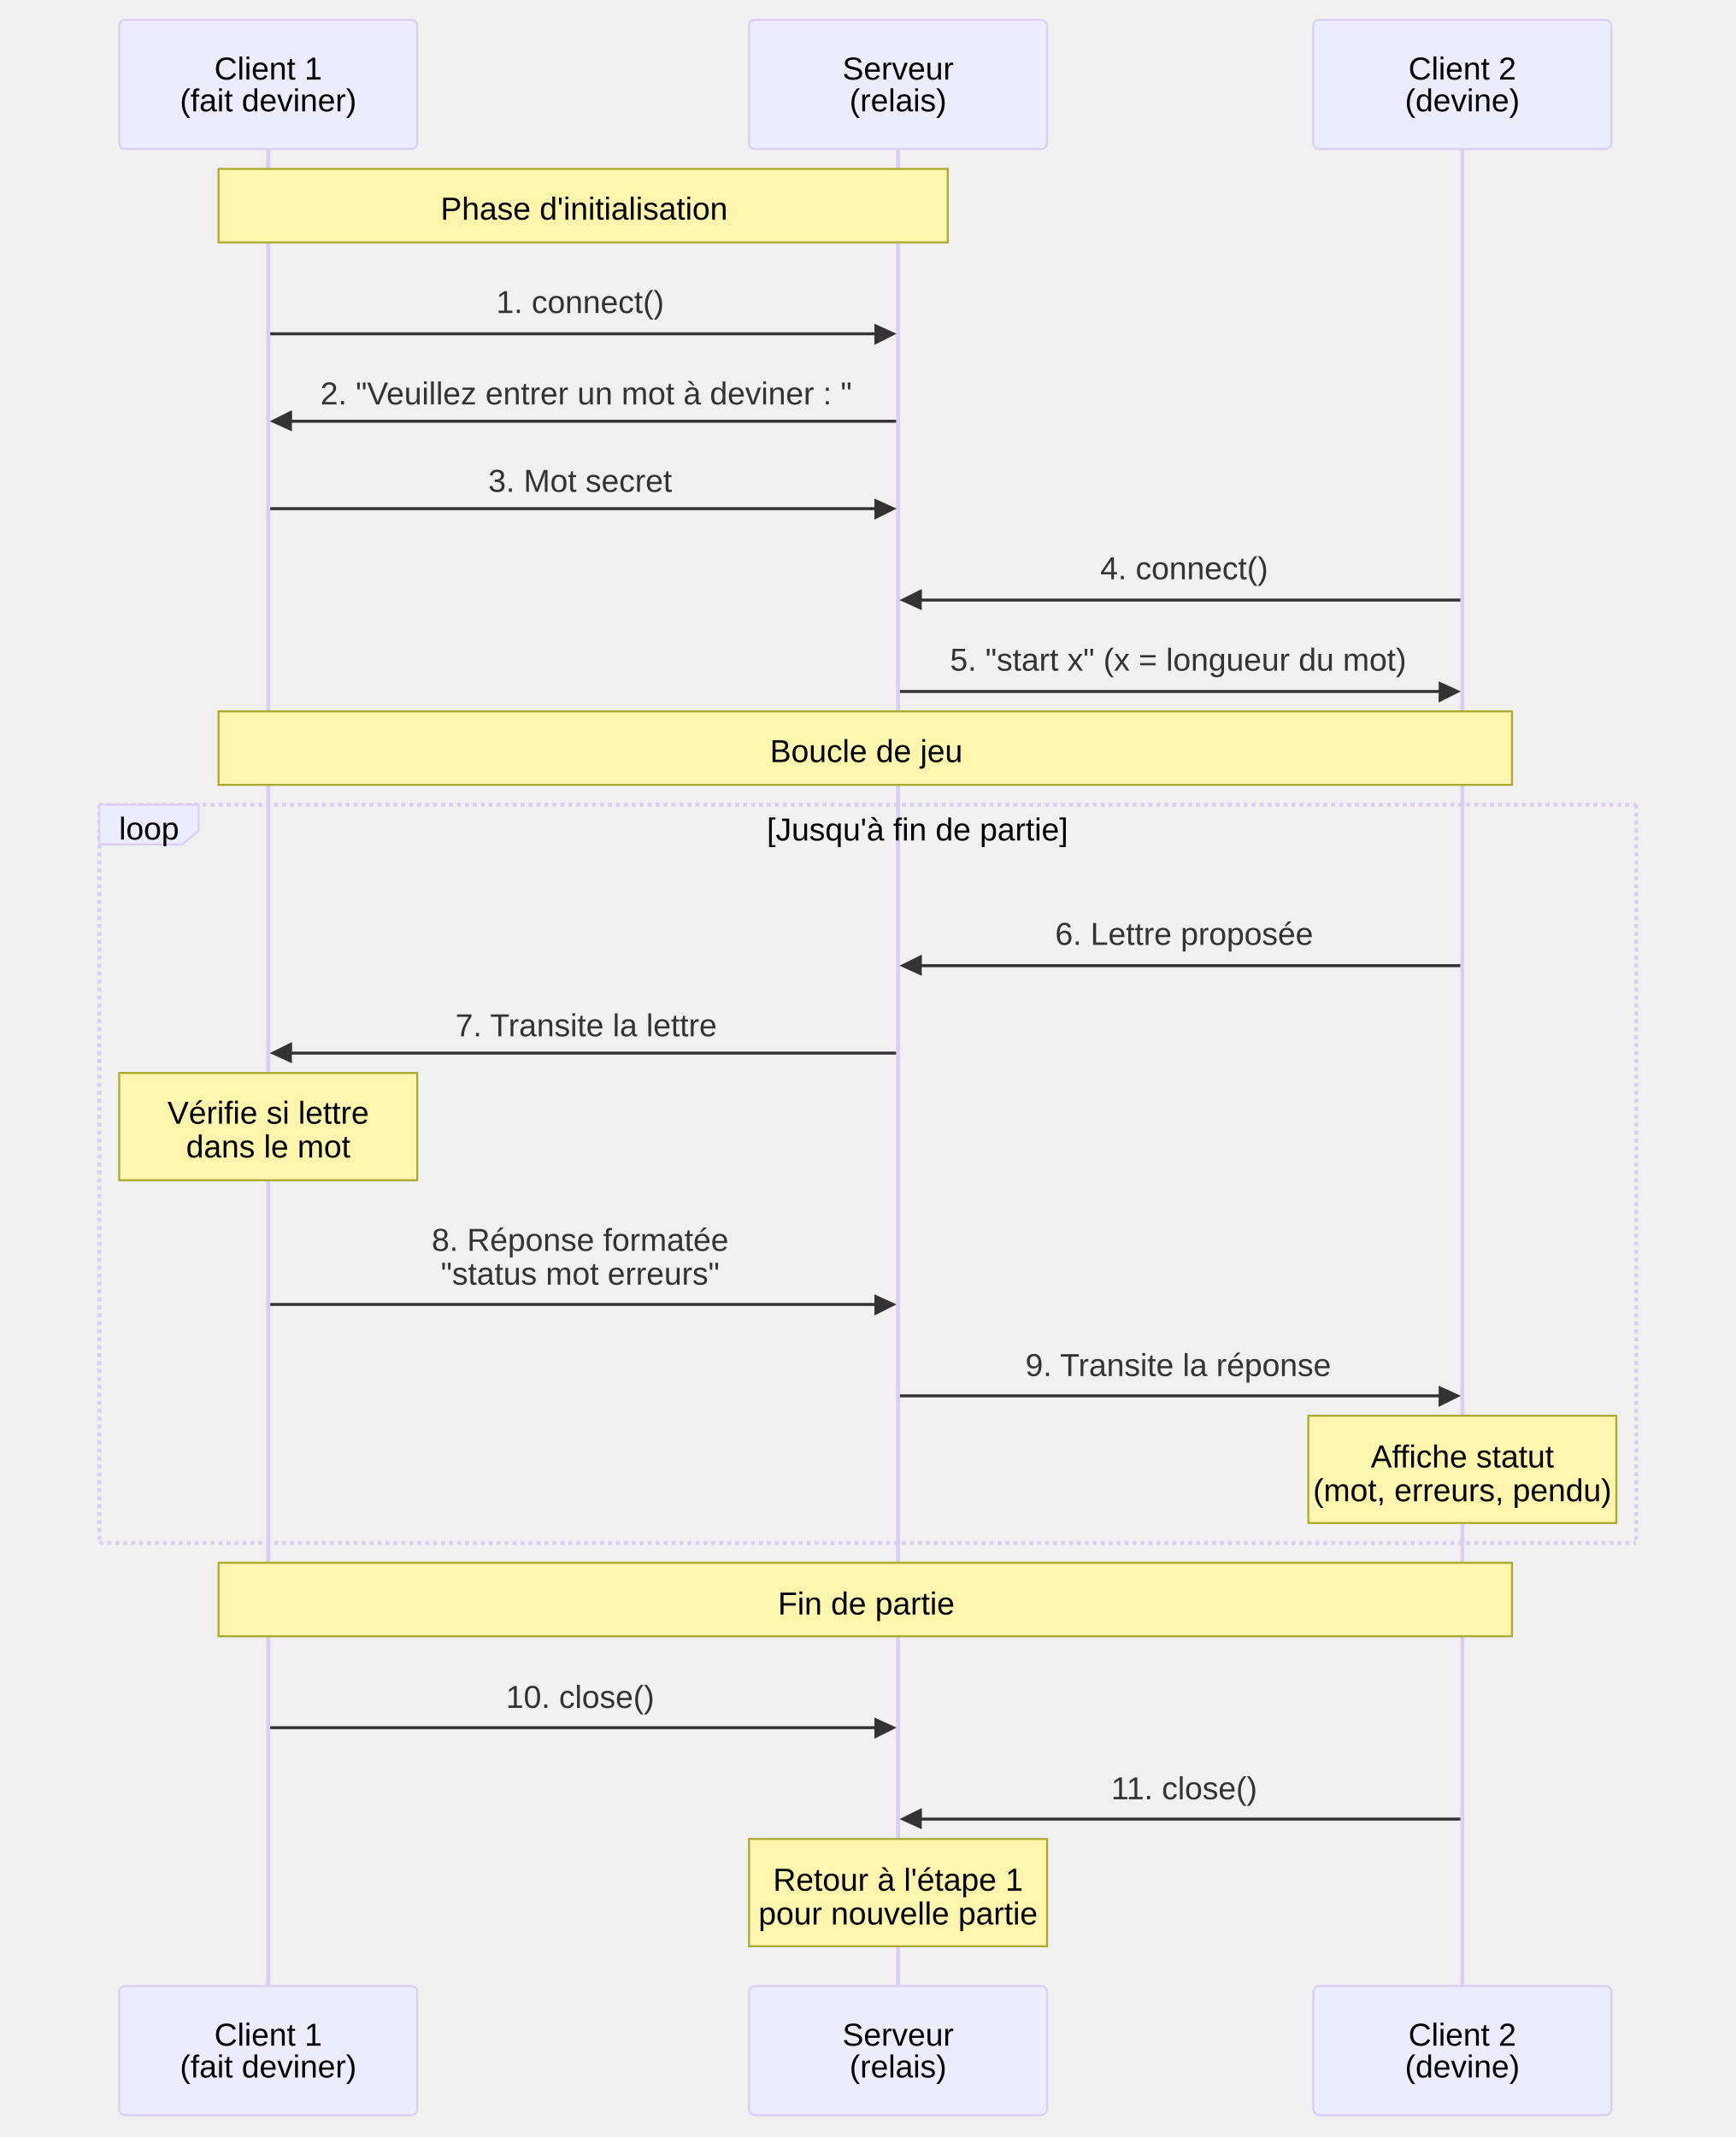
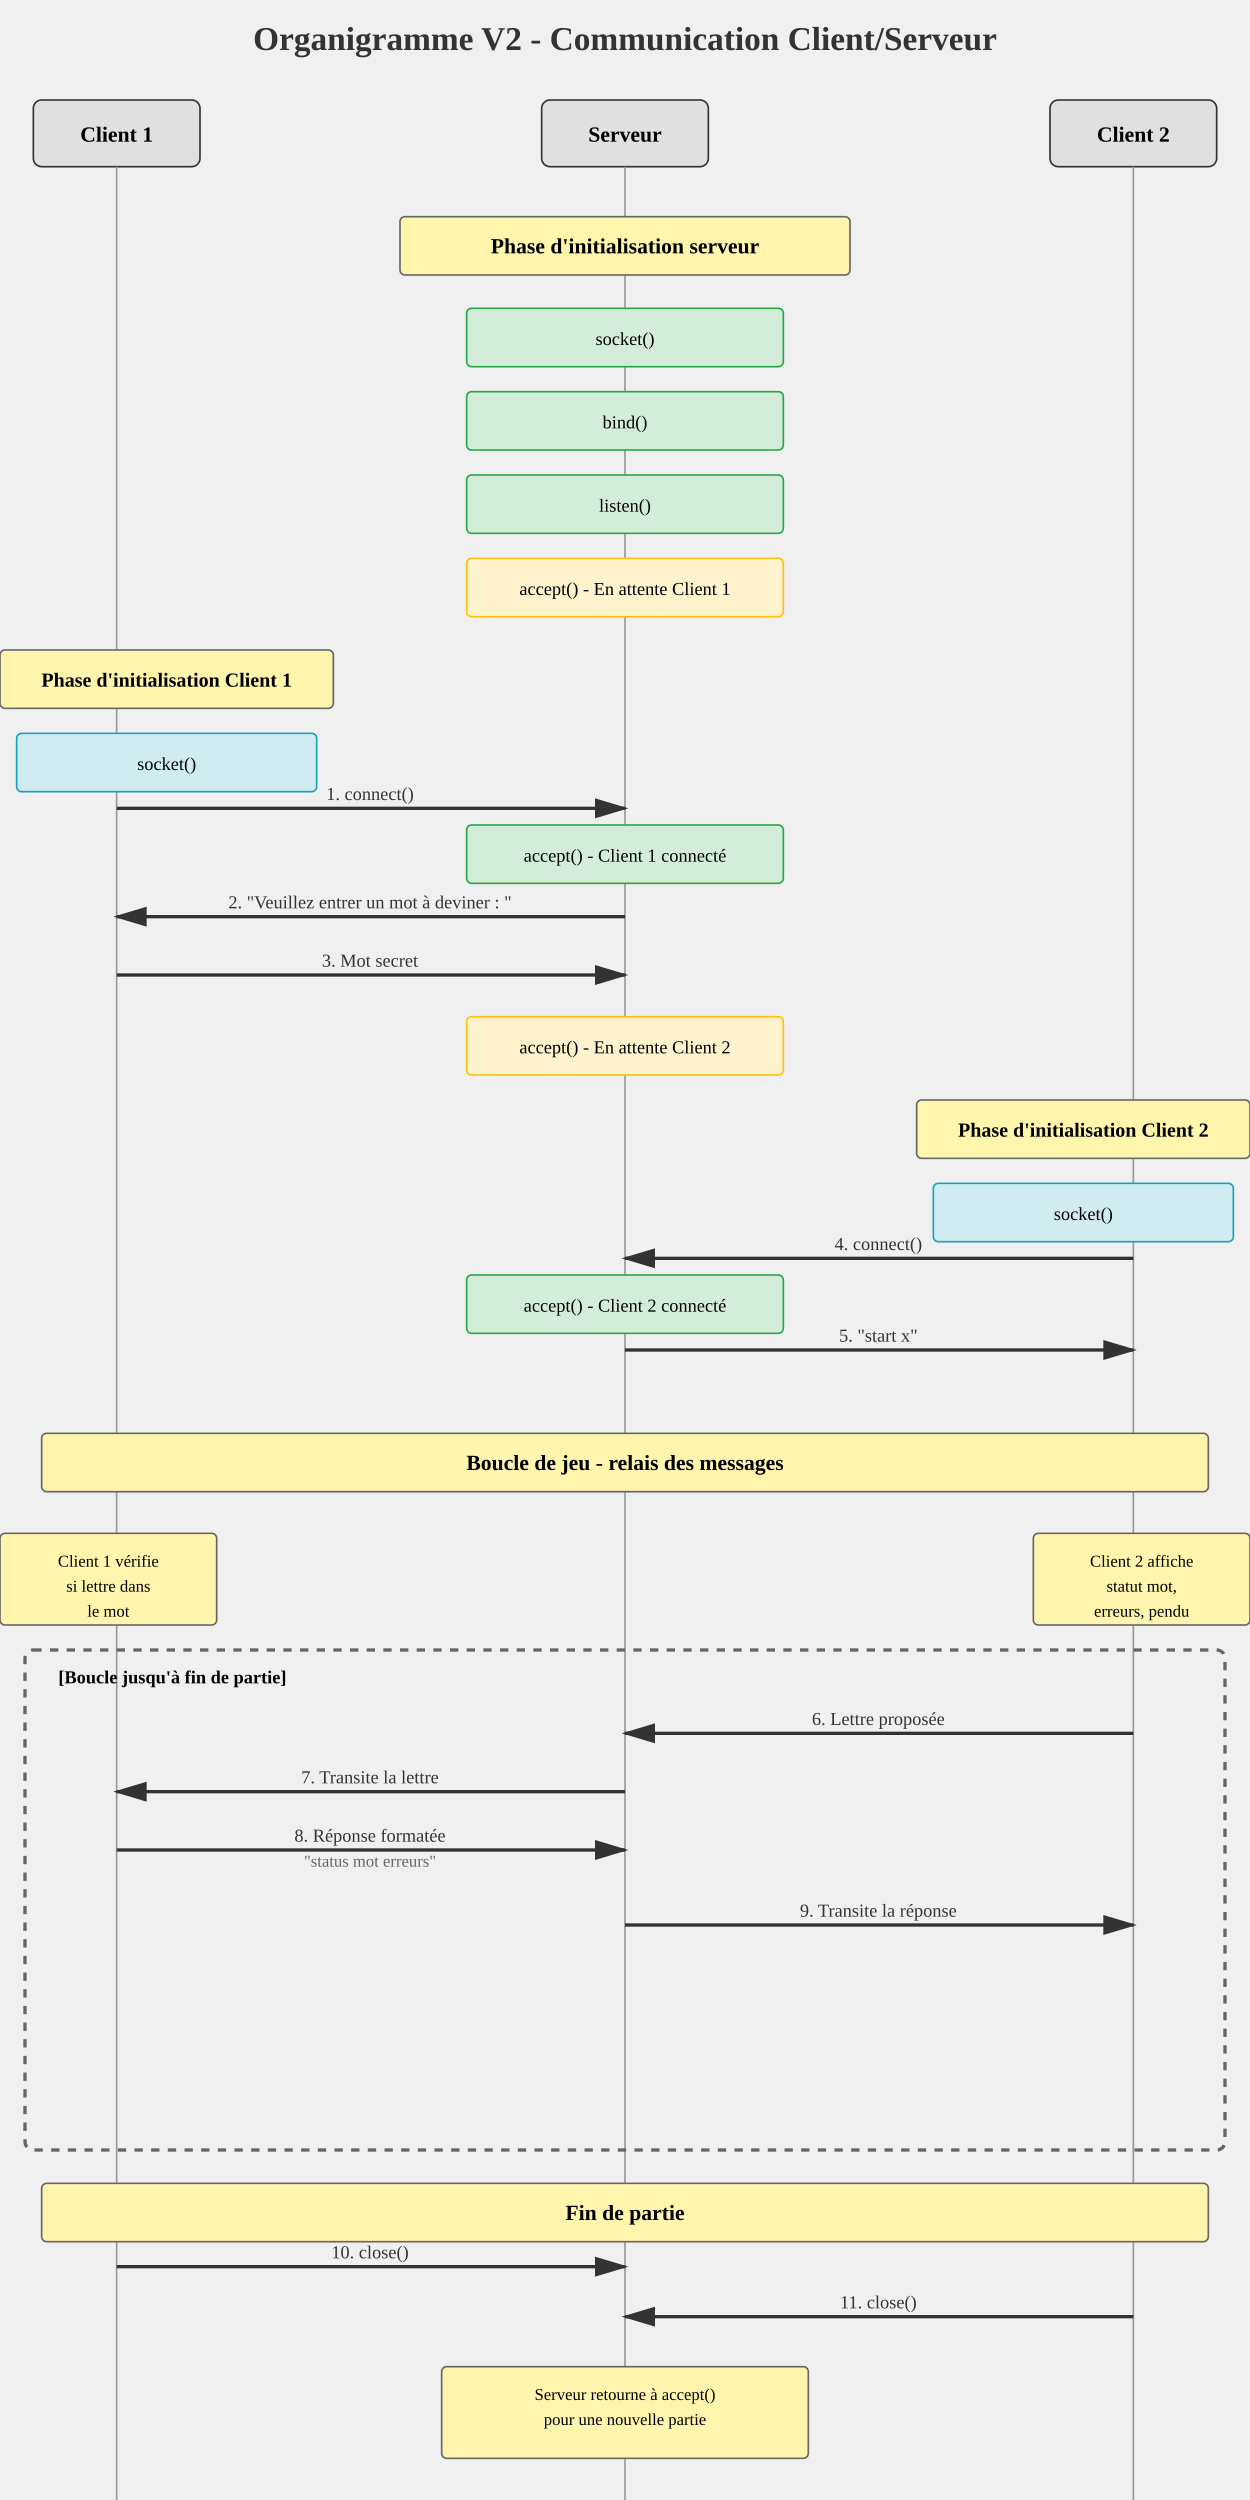
- <svg xmlns="http://www.w3.org/2000/svg" id="my-svg" width="100%" style="max-width: 873.5px; background-color: white;" viewBox="-60 -10 873.5 1075.5" role="graphics-document document" aria-roledescription="sequence">
-   <g>
-     <rect x="601" y="989.5" fill="#eaeaea" stroke="#666" width="150" height="65" name="C2" rx="3" ry="3" class="actor actor-bottom" />
-     <text x="676" y="1022" dominant-baseline="central" alignment-baseline="central" class="actor actor-box" style="text-anchor: middle; font-size: 16px; font-weight: 400;">
-       <tspan x="676" dy="-8">Client 2</tspan>
-     </text>
-     <text x="676" y="1022" dominant-baseline="central" alignment-baseline="central" class="actor actor-box" style="text-anchor: middle; font-size: 16px; font-weight: 400;">
-       <tspan x="676" dy="8">(devine)</tspan>
-     </text>
-   </g>
-   <g>
-     <rect x="317" y="989.5" fill="#eaeaea" stroke="#666" width="150" height="65" name="S" rx="3" ry="3" class="actor actor-bottom" />
-     <text x="392" y="1022" dominant-baseline="central" alignment-baseline="central" class="actor actor-box" style="text-anchor: middle; font-size: 16px; font-weight: 400;">
-       <tspan x="392" dy="-8">Serveur</tspan>
-     </text>
-     <text x="392" y="1022" dominant-baseline="central" alignment-baseline="central" class="actor actor-box" style="text-anchor: middle; font-size: 16px; font-weight: 400;">
-       <tspan x="392" dy="8">(relais)</tspan>
-     </text>
-   </g>
-   <g>
-     <rect x="0" y="989.5" fill="#eaeaea" stroke="#666" width="150" height="65" name="C1" rx="3" ry="3" class="actor actor-bottom" />
-     <text x="75" y="1022" dominant-baseline="central" alignment-baseline="central" class="actor actor-box" style="text-anchor: middle; font-size: 16px; font-weight: 400;">
-       <tspan x="75" dy="-8">Client 1</tspan>
-     </text>
-     <text x="75" y="1022" dominant-baseline="central" alignment-baseline="central" class="actor actor-box" style="text-anchor: middle; font-size: 16px; font-weight: 400;">
-       <tspan x="75" dy="8">(fait deviner)</tspan>
-     </text>
-   </g>
-   <g>
-     <line id="actor2" x1="676" y1="65" x2="676" y2="989.5" class="actor-line 200" stroke-width="0.5px" stroke="#999" name="C2" />
-     <g id="root-2">
-       <rect x="601" y="0" fill="#eaeaea" stroke="#666" width="150" height="65" name="C2" rx="3" ry="3" class="actor actor-top" />
-       <text x="676" y="32.5" dominant-baseline="central" alignment-baseline="central" class="actor actor-box" style="text-anchor: middle; font-size: 16px; font-weight: 400;">
-         <tspan x="676" dy="-8">Client 2</tspan>
-       </text>
-       <text x="676" y="32.5" dominant-baseline="central" alignment-baseline="central" class="actor actor-box" style="text-anchor: middle; font-size: 16px; font-weight: 400;">
-         <tspan x="676" dy="8">(devine)</tspan>
-       </text>
-     </g>
-   </g>
-   <g>
-     <line id="actor1" x1="392" y1="65" x2="392" y2="989.5" class="actor-line 200" stroke-width="0.5px" stroke="#999" name="S" />
-     <g id="root-1">
-       <rect x="317" y="0" fill="#eaeaea" stroke="#666" width="150" height="65" name="S" rx="3" ry="3" class="actor actor-top" />
-       <text x="392" y="32.5" dominant-baseline="central" alignment-baseline="central" class="actor actor-box" style="text-anchor: middle; font-size: 16px; font-weight: 400;">
-         <tspan x="392" dy="-8">Serveur</tspan>
-       </text>
-       <text x="392" y="32.5" dominant-baseline="central" alignment-baseline="central" class="actor actor-box" style="text-anchor: middle; font-size: 16px; font-weight: 400;">
-         <tspan x="392" dy="8">(relais)</tspan>
-       </text>
-     </g>
-   </g>
-   <g>
-     <line id="actor0" x1="75" y1="65" x2="75" y2="989.5" class="actor-line 200" stroke-width="0.5px" stroke="#999" name="C1" />
-     <g id="root-0">
-       <rect x="0" y="0" fill="#eaeaea" stroke="#666" width="150" height="65" name="C1" rx="3" ry="3" class="actor actor-top" />
-       <text x="75" y="32.5" dominant-baseline="central" alignment-baseline="central" class="actor actor-box" style="text-anchor: middle; font-size: 16px; font-weight: 400;">
-         <tspan x="75" dy="-8">Client 1</tspan>
-       </text>
-       <text x="75" y="32.5" dominant-baseline="central" alignment-baseline="central" class="actor actor-box" style="text-anchor: middle; font-size: 16px; font-weight: 400;">
-         <tspan x="75" dy="8">(fait deviner)</tspan>
-       </text>
-     </g>
-   </g>
-   <style>#my-svg{font-family:"trebuchet ms",verdana,arial,sans-serif;font-size:16px;fill:#333;}@keyframes edge-animation-frame{from{stroke-dashoffset:0;}}@keyframes dash{to{stroke-dashoffset:0;}}#my-svg .edge-animation-slow{stroke-dasharray:9,5!important;stroke-dashoffset:900;animation:dash 50s linear infinite;stroke-linecap:round;}#my-svg .edge-animation-fast{stroke-dasharray:9,5!important;stroke-dashoffset:900;animation:dash 20s linear infinite;stroke-linecap:round;}#my-svg .error-icon{fill:#552222;}#my-svg .error-text{fill:#552222;stroke:#552222;}#my-svg .edge-thickness-normal{stroke-width:1px;}#my-svg .edge-thickness-thick{stroke-width:3.5px;}#my-svg .edge-pattern-solid{stroke-dasharray:0;}#my-svg .edge-thickness-invisible{stroke-width:0;fill:none;}#my-svg .edge-pattern-dashed{stroke-dasharray:3;}#my-svg .edge-pattern-dotted{stroke-dasharray:2;}#my-svg .marker{fill:#333333;stroke:#333333;}#my-svg .marker.cross{stroke:#333333;}#my-svg svg{font-family:"trebuchet ms",verdana,arial,sans-serif;font-size:16px;}#my-svg p{margin:0;}#my-svg .actor{stroke:hsl(259.626, 59.777%, 87.902%);fill:#ECECFF;}#my-svg text.actor&gt;tspan{fill:black;stroke:none;}#my-svg .actor-line{stroke:hsl(259.626, 59.777%, 87.902%);}#my-svg .innerArc{stroke-width:1.5;stroke-dasharray:none;}#my-svg .messageLine0{stroke-width:1.5;stroke-dasharray:none;stroke:#333;}#my-svg .messageLine1{stroke-width:1.5;stroke-dasharray:2,2;stroke:#333;}#my-svg #arrowhead path{fill:#333;stroke:#333;}#my-svg .sequenceNumber{fill:white;}#my-svg #sequencenumber{fill:#333;}#my-svg #crosshead path{fill:#333;stroke:#333;}#my-svg .messageText{fill:#333;stroke:none;}#my-svg .labelBox{stroke:hsl(259.626, 59.777%, 87.902%);fill:#ECECFF;}#my-svg .labelText,#my-svg .labelText&gt;tspan{fill:black;stroke:none;}#my-svg .loopText,#my-svg .loopText&gt;tspan{fill:black;stroke:none;}#my-svg .loopLine{stroke-width:2px;stroke-dasharray:2,2;stroke:hsl(259.626, 59.777%, 87.902%);fill:hsl(259.626, 59.777%, 87.902%);}#my-svg .note{stroke:#aaaa33;fill:#fff5ad;}#my-svg .noteText,#my-svg .noteText&gt;tspan{fill:black;stroke:none;}#my-svg .activation0{fill:#f4f4f4;stroke:#666;}#my-svg .activation1{fill:#f4f4f4;stroke:#666;}#my-svg .activation2{fill:#f4f4f4;stroke:#666;}#my-svg .actorPopupMenu{position:absolute;}#my-svg .actorPopupMenuPanel{position:absolute;fill:#ECECFF;box-shadow:0px 8px 16px 0px rgba(0,0,0,0.2);filter:drop-shadow(3px 5px 2px rgb(0 0 0 / 0.4));}#my-svg .actor-man line{stroke:hsl(259.626, 59.777%, 87.902%);fill:#ECECFF;}#my-svg .actor-man circle,#my-svg line{stroke:hsl(259.626, 59.777%, 87.902%);fill:#ECECFF;stroke-width:2px;}#my-svg :root{--mermaid-font-family:"trebuchet ms",verdana,arial,sans-serif;}</style>
-   <g />
+ <svg xmlns="http://www.w3.org/2000/svg" viewBox="0 0 750 1500" style="background-color: white;">
+   <text x="375" y="30" text-anchor="middle" font-size="20" font-weight="bold" fill="#333">Organigramme V2 - Communication Client/Serveur</text>
+   <rect x="20" y="60" width="100" height="40" fill="#e0e0e0" stroke="#333" rx="5" />
+   <text x="70" y="85" text-anchor="middle" font-size="13" font-weight="bold">Client 1</text>
+   <rect x="325" y="60" width="100" height="40" fill="#e0e0e0" stroke="#333" rx="5" />
+   <text x="375" y="85" text-anchor="middle" font-size="13" font-weight="bold">Serveur</text>
+   <rect x="630" y="60" width="100" height="40" fill="#e0e0e0" stroke="#333" rx="5" />
+   <text x="680" y="85" text-anchor="middle" font-size="13" font-weight="bold">Client 2</text>
+   <line x1="70" y1="100" x2="70" y2="1500" stroke="#999" stroke-width="1" />
+   <line x1="375" y1="100" x2="375" y2="1500" stroke="#999" stroke-width="1" />
+   <line x1="680" y1="100" x2="680" y2="1500" stroke="#999" stroke-width="1" />
+   <rect x="240" y="130" width="270" height="35" fill="#fff5ad" stroke="#666" rx="3" />
+   <text x="375" y="152" text-anchor="middle" font-size="13" font-weight="bold">Phase d'initialisation serveur</text>
+   <rect x="280" y="185" width="190" height="35" fill="#d4edda" stroke="#28a745" rx="3" />
+   <text x="375" y="207" text-anchor="middle" font-size="11">socket()</text>
+   <rect x="280" y="235" width="190" height="35" fill="#d4edda" stroke="#28a745" rx="3" />
+   <text x="375" y="257" text-anchor="middle" font-size="11">bind()</text>
+   <rect x="280" y="285" width="190" height="35" fill="#d4edda" stroke="#28a745" rx="3" />
+   <text x="375" y="307" text-anchor="middle" font-size="11">listen()</text>
+   <rect x="280" y="335" width="190" height="35" fill="#fff3cd" stroke="#ffc107" rx="3" />
+   <text x="375" y="357" text-anchor="middle" font-size="11">accept() - En attente Client 1</text>
+   <rect x="0" y="390" width="200" height="35" fill="#fff5ad" stroke="#666" rx="3" />
+   <text x="100" y="412" text-anchor="middle" font-size="12" font-weight="bold">Phase d'initialisation Client 1</text>
+   <rect x="10" y="440" width="180" height="35" fill="#d1ecf1" stroke="#17a2b8" rx="3" />
+   <text x="100" y="462" text-anchor="middle" font-size="11">socket()</text>
+   <line x1="70" y1="485" x2="375" y2="485" stroke="#333" stroke-width="2" marker-end="url(#arrowhead)" />
+   <text x="222" y="480" text-anchor="middle" font-size="11" fill="#333">1. connect()</text>
+   <rect x="280" y="495" width="190" height="35" fill="#d4edda" stroke="#28a745" rx="3" />
+   <text x="375" y="517" text-anchor="middle" font-size="11">accept() - Client 1 connecté</text>
+   <line x1="375" y1="550" x2="70" y2="550" stroke="#333" stroke-width="2" marker-end="url(#arrowhead)" />
+   <text x="222" y="545" text-anchor="middle" font-size="11" fill="#333">2. "Veuillez entrer un mot à deviner : "</text>
+   <line x1="70" y1="585" x2="375" y2="585" stroke="#333" stroke-width="2" marker-end="url(#arrowhead)" />
+   <text x="222" y="580" text-anchor="middle" font-size="11" fill="#333">3. Mot secret</text>
+   <rect x="280" y="610" width="190" height="35" fill="#fff3cd" stroke="#ffc107" rx="3" />
+   <text x="375" y="632" text-anchor="middle" font-size="11">accept() - En attente Client 2</text>
+   <rect x="550" y="660" width="200" height="35" fill="#fff5ad" stroke="#666" rx="3" />
+   <text x="650" y="682" text-anchor="middle" font-size="12" font-weight="bold">Phase d'initialisation Client 2</text>
+   <rect x="560" y="710" width="180" height="35" fill="#d1ecf1" stroke="#17a2b8" rx="3" />
+   <text x="650" y="732" text-anchor="middle" font-size="11">socket()</text>
+   <line x1="680" y1="755" x2="375" y2="755" stroke="#333" stroke-width="2" marker-end="url(#arrowhead)" />
+   <text x="527" y="750" text-anchor="middle" font-size="11" fill="#333">4. connect()</text>
+   <rect x="280" y="765" width="190" height="35" fill="#d4edda" stroke="#28a745" rx="3" />
+   <text x="375" y="787" text-anchor="middle" font-size="11">accept() - Client 2 connecté</text>
+   <line x1="375" y1="810" x2="680" y2="810" stroke="#333" stroke-width="2" marker-end="url(#arrowhead)" />
+   <text x="527" y="805" text-anchor="middle" font-size="11" fill="#333">5. "start x"</text>
+   <rect x="25" y="860" width="700" height="35" fill="#fff5ad" stroke="#666" rx="3" />
+   <text x="375" y="882" text-anchor="middle" font-size="13" font-weight="bold">Boucle de jeu - relais des messages</text>
+   <rect x="0" y="920" width="130" height="55" fill="#fff5ad" stroke="#666" rx="3" />
+   <text x="65" y="940" text-anchor="middle" font-size="10">Client 1 vérifie</text>
+   <text x="65" y="955" text-anchor="middle" font-size="10">si lettre dans</text>
+   <text x="65" y="970" text-anchor="middle" font-size="10">le mot</text>
+   <rect x="620" y="920" width="130" height="55" fill="#fff5ad" stroke="#666" rx="3" />
+   <text x="685" y="940" text-anchor="middle" font-size="10">Client 2 affiche</text>
+   <text x="685" y="955" text-anchor="middle" font-size="10">statut mot,</text>
+   <text x="685" y="970" text-anchor="middle" font-size="10">erreurs, pendu</text>
+   <rect x="15" y="990" width="720" height="300" fill="none" stroke="#666" stroke-width="2" stroke-dasharray="5,5" rx="5" />
+   <text x="35" y="1010" font-size="11" font-weight="bold">[Boucle jusqu'à fin de partie]</text>
+   <line x1="680" y1="1040" x2="375" y2="1040" stroke="#333" stroke-width="2" marker-end="url(#arrowhead)" />
+   <text x="527" y="1035" text-anchor="middle" font-size="11" fill="#333">6. Lettre proposée</text>
+   <line x1="375" y1="1075" x2="70" y2="1075" stroke="#333" stroke-width="2" marker-end="url(#arrowhead)" />
+   <text x="222" y="1070" text-anchor="middle" font-size="11" fill="#333">7. Transite la lettre</text>
+   <line x1="70" y1="1110" x2="375" y2="1110" stroke="#333" stroke-width="2" marker-end="url(#arrowhead)" />
+   <text x="222" y="1105" text-anchor="middle" font-size="11" fill="#333">8. Réponse formatée</text>
+   <text x="222" y="1120" text-anchor="middle" font-size="10" fill="#666">"status mot erreurs"</text>
+   <line x1="375" y1="1155" x2="680" y2="1155" stroke="#333" stroke-width="2" marker-end="url(#arrowhead)" />
+   <text x="527" y="1150" text-anchor="middle" font-size="11" fill="#333">9. Transite la réponse</text>
+   <rect x="25" y="1310" width="700" height="35" fill="#fff5ad" stroke="#666" rx="3" />
+   <text x="375" y="1332" text-anchor="middle" font-size="13" font-weight="bold">Fin de partie</text>
+   <line x1="70" y1="1360" x2="375" y2="1360" stroke="#333" stroke-width="2" marker-end="url(#arrowhead)" />
+   <text x="222" y="1355" text-anchor="middle" font-size="11" fill="#333">10. close()</text>
+   <line x1="680" y1="1390" x2="375" y2="1390" stroke="#333" stroke-width="2" marker-end="url(#arrowhead)" />
+   <text x="527" y="1385" text-anchor="middle" font-size="11" fill="#333">11. close()</text>
+   <rect x="265" y="1420" width="220" height="55" fill="#fff5ad" stroke="#666" rx="3" />
+   <text x="375" y="1440" text-anchor="middle" font-size="10">Serveur retourne à accept()</text>
+   <text x="375" y="1455" text-anchor="middle" font-size="10">pour une nouvelle partie</text>
  <defs>
-     <symbol id="computer" width="24" height="24">
-       <path transform="scale(.5)" d="M2 2v13h20v-13h-20zm18 11h-16v-9h16v9zm-10.228 6l.466-1h3.524l.467 1h-4.457zm14.228 3h-24l2-6h2.104l-1.33 4h18.45l-1.297-4h2.073l2 6zm-5-10h-14v-7h14v7z" />
-     </symbol>
-   </defs>
-   <defs>
-     <symbol id="database" fill-rule="evenodd" clip-rule="evenodd">
-       <path transform="scale(.5)" d="M12.258.001l.256.004.255.005.253.008.251.01.249.012.247.015.246.016.242.019.241.02.239.023.236.024.233.027.231.028.229.031.225.032.223.034.22.036.217.038.214.04.211.041.208.043.205.045.201.046.198.048.194.05.191.051.187.053.183.054.18.056.175.057.172.059.168.06.163.061.16.063.155.064.15.066.074.033.073.033.071.034.07.034.069.035.068.035.067.035.066.035.064.036.064.036.062.036.06.036.06.037.058.037.058.037.055.038.055.038.053.038.052.038.051.039.05.039.048.039.047.039.045.04.044.04.043.04.041.04.04.041.039.041.037.041.036.041.034.041.033.042.032.042.03.042.029.042.027.042.026.043.024.043.023.043.021.043.02.043.018.044.017.043.015.044.013.044.012.044.011.045.009.044.007.045.006.045.004.045.002.045.001.045v17l-.001.045-.002.045-.004.045-.006.045-.007.045-.009.044-.011.045-.012.044-.013.044-.015.044-.017.043-.018.044-.02.043-.021.043-.023.043-.024.043-.026.043-.027.042-.029.042-.03.042-.032.042-.033.042-.034.041-.036.041-.037.041-.039.041-.04.041-.041.04-.043.04-.044.04-.045.04-.047.039-.048.039-.05.039-.051.039-.052.038-.053.038-.055.038-.055.038-.058.037-.058.037-.06.037-.06.036-.062.036-.064.036-.064.036-.066.035-.067.035-.068.035-.069.035-.07.034-.071.034-.073.033-.074.033-.15.066-.155.064-.16.063-.163.061-.168.06-.172.059-.175.057-.18.056-.183.054-.187.053-.191.051-.194.05-.198.048-.201.046-.205.045-.208.043-.211.041-.214.04-.217.038-.22.036-.223.034-.225.032-.229.031-.231.028-.233.027-.236.024-.239.023-.241.02-.242.019-.246.016-.247.015-.249.012-.251.01-.253.008-.255.005-.256.004-.258.001-.258-.001-.256-.004-.255-.005-.253-.008-.251-.01-.249-.012-.247-.015-.245-.016-.243-.019-.241-.02-.238-.023-.236-.024-.234-.027-.231-.028-.228-.031-.226-.032-.223-.034-.22-.036-.217-.038-.214-.04-.211-.041-.208-.043-.204-.045-.201-.046-.198-.048-.195-.05-.19-.051-.187-.053-.184-.054-.179-.056-.176-.057-.172-.059-.167-.06-.164-.061-.159-.063-.155-.064-.151-.066-.074-.033-.072-.033-.072-.034-.07-.034-.069-.035-.068-.035-.067-.035-.066-.035-.064-.036-.063-.036-.062-.036-.061-.036-.06-.037-.058-.037-.057-.037-.056-.038-.055-.038-.053-.038-.052-.038-.051-.039-.049-.039-.049-.039-.046-.039-.046-.04-.044-.04-.043-.04-.041-.04-.04-.041-.039-.041-.037-.041-.036-.041-.034-.041-.033-.042-.032-.042-.03-.042-.029-.042-.027-.042-.026-.043-.024-.043-.023-.043-.021-.043-.02-.043-.018-.044-.017-.043-.015-.044-.013-.044-.012-.044-.011-.045-.009-.044-.007-.045-.006-.045-.004-.045-.002-.045-.001-.045v-17l.001-.045.002-.045.004-.045.006-.045.007-.045.009-.044.011-.045.012-.044.013-.044.015-.044.017-.043.018-.044.02-.043.021-.043.023-.043.024-.043.026-.043.027-.042.029-.042.03-.042.032-.042.033-.042.034-.041.036-.041.037-.041.039-.041.04-.041.041-.04.043-.04.044-.04.046-.04.046-.039.049-.039.049-.039.051-.039.052-.038.053-.038.055-.038.056-.038.057-.037.058-.037.06-.037.061-.036.062-.036.063-.036.064-.036.066-.035.067-.035.068-.035.069-.035.07-.034.072-.034.072-.033.074-.033.151-.066.155-.064.159-.063.164-.061.167-.06.172-.059.176-.057.179-.056.184-.054.187-.053.19-.051.195-.05.198-.048.201-.046.204-.045.208-.043.211-.041.214-.04.217-.038.22-.036.223-.034.226-.032.228-.031.231-.028.234-.027.236-.024.238-.023.241-.02.243-.019.245-.016.247-.015.249-.012.251-.01.253-.008.255-.005.256-.004.258-.001.258.001zm-9.258 20.499v.01l.001.021.003.021.004.022.005.021.006.022.007.022.009.023.01.022.011.023.012.023.013.023.015.023.016.024.017.023.018.024.019.024.021.024.022.025.023.024.024.025.052.049.056.05.061.051.066.051.07.051.075.051.079.052.084.052.088.052.092.052.097.052.102.051.105.052.11.052.114.051.119.051.123.051.127.05.131.05.135.05.139.048.144.049.147.047.152.047.155.047.16.045.163.045.167.043.171.043.176.041.178.041.183.039.187.039.19.037.194.035.197.035.202.033.204.031.209.03.212.029.216.027.219.025.222.024.226.021.23.02.233.018.236.016.24.015.243.012.246.01.249.008.253.005.256.004.259.001.26-.001.257-.004.254-.005.25-.008.247-.011.244-.012.241-.014.237-.016.233-.018.231-.021.226-.021.224-.024.22-.026.216-.027.212-.028.21-.031.205-.031.202-.034.198-.034.194-.036.191-.037.187-.039.183-.04.179-.04.175-.042.172-.043.168-.044.163-.045.16-.046.155-.046.152-.047.148-.048.143-.049.139-.049.136-.05.131-.05.126-.05.123-.051.118-.052.114-.051.11-.052.106-.052.101-.052.096-.052.092-.052.088-.053.083-.051.079-.052.074-.052.07-.051.065-.051.06-.051.056-.05.051-.05.023-.024.023-.025.021-.024.02-.024.019-.024.018-.024.017-.024.015-.023.014-.024.013-.023.012-.023.01-.023.01-.022.008-.022.006-.022.006-.022.004-.022.004-.021.001-.021.001-.021v-4.127l-.077.055-.08.053-.083.054-.085.053-.087.052-.09.052-.093.051-.095.05-.097.05-.1.049-.102.049-.105.048-.106.047-.109.047-.111.046-.114.045-.115.045-.118.044-.12.043-.122.042-.124.042-.126.041-.128.04-.13.04-.132.038-.134.038-.135.037-.138.037-.139.035-.142.035-.143.034-.144.033-.147.032-.148.031-.15.03-.151.03-.153.029-.154.027-.156.027-.158.026-.159.025-.161.024-.162.023-.163.022-.165.021-.166.02-.167.019-.169.018-.169.017-.171.016-.173.015-.173.014-.175.013-.175.012-.177.011-.178.01-.179.008-.179.008-.181.006-.182.005-.182.004-.184.003-.184.002h-.37l-.184-.002-.184-.003-.182-.004-.182-.005-.181-.006-.179-.008-.179-.008-.178-.01-.176-.011-.176-.012-.175-.013-.173-.014-.172-.015-.171-.016-.17-.017-.169-.018-.167-.019-.166-.02-.165-.021-.163-.022-.162-.023-.161-.024-.159-.025-.157-.026-.156-.027-.155-.027-.153-.029-.151-.03-.15-.03-.148-.031-.146-.032-.145-.033-.143-.034-.141-.035-.14-.035-.137-.037-.136-.037-.134-.038-.132-.038-.13-.04-.128-.04-.126-.041-.124-.042-.122-.042-.12-.044-.117-.043-.116-.045-.113-.045-.112-.046-.109-.047-.106-.047-.105-.048-.102-.049-.1-.049-.097-.05-.095-.05-.093-.052-.09-.051-.087-.052-.085-.053-.083-.054-.08-.054-.077-.054v4.127zm0-5.654v.011l.001.021.003.021.004.021.005.022.006.022.007.022.009.022.01.022.011.023.012.023.013.023.015.024.016.023.017.024.018.024.019.024.021.024.022.024.023.025.024.024.052.05.056.05.061.05.066.051.07.051.075.052.079.051.084.052.088.052.092.052.097.052.102.052.105.052.11.051.114.051.119.052.123.05.127.051.131.05.135.049.139.049.144.048.147.048.152.047.155.046.16.045.163.045.167.044.171.042.176.042.178.04.183.04.187.038.19.037.194.036.197.034.202.033.204.032.209.03.212.028.216.027.219.025.222.024.226.022.23.02.233.018.236.016.24.014.243.012.246.01.249.008.253.006.256.003.259.001.26-.001.257-.003.254-.006.25-.008.247-.01.244-.012.241-.015.237-.016.233-.018.231-.02.226-.022.224-.024.22-.025.216-.027.212-.029.21-.03.205-.032.202-.033.198-.035.194-.036.191-.037.187-.039.183-.039.179-.041.175-.042.172-.043.168-.044.163-.045.16-.045.155-.047.152-.047.148-.048.143-.048.139-.05.136-.049.131-.05.126-.051.123-.051.118-.051.114-.052.11-.052.106-.052.101-.052.096-.052.092-.052.088-.052.083-.052.079-.052.074-.051.07-.052.065-.051.06-.05.056-.051.051-.049.023-.025.023-.024.021-.025.02-.024.019-.024.018-.024.017-.024.015-.023.014-.023.013-.024.012-.022.01-.023.01-.023.008-.022.006-.022.006-.022.004-.021.004-.022.001-.021.001-.021v-4.139l-.077.054-.08.054-.083.054-.085.052-.087.053-.09.051-.093.051-.095.051-.097.05-.1.049-.102.049-.105.048-.106.047-.109.047-.111.046-.114.045-.115.044-.118.044-.12.044-.122.042-.124.042-.126.041-.128.04-.13.039-.132.039-.134.038-.135.037-.138.036-.139.036-.142.035-.143.033-.144.033-.147.033-.148.031-.15.03-.151.03-.153.028-.154.028-.156.027-.158.026-.159.025-.161.024-.162.023-.163.022-.165.021-.166.02-.167.019-.169.018-.169.017-.171.016-.173.015-.173.014-.175.013-.175.012-.177.011-.178.009-.179.009-.179.007-.181.007-.182.005-.182.004-.184.003-.184.002h-.37l-.184-.002-.184-.003-.182-.004-.182-.005-.181-.007-.179-.007-.179-.009-.178-.009-.176-.011-.176-.012-.175-.013-.173-.014-.172-.015-.171-.016-.17-.017-.169-.018-.167-.019-.166-.02-.165-.021-.163-.022-.162-.023-.161-.024-.159-.025-.157-.026-.156-.027-.155-.028-.153-.028-.151-.03-.15-.03-.148-.031-.146-.033-.145-.033-.143-.033-.141-.035-.14-.036-.137-.036-.136-.037-.134-.038-.132-.039-.13-.039-.128-.04-.126-.041-.124-.042-.122-.043-.12-.043-.117-.044-.116-.044-.113-.046-.112-.046-.109-.046-.106-.047-.105-.048-.102-.049-.1-.049-.097-.05-.095-.051-.093-.051-.09-.051-.087-.053-.085-.052-.083-.054-.08-.054-.077-.054v4.139zm0-5.666v.011l.001.02.003.022.004.021.005.022.006.021.007.022.009.023.01.022.011.023.012.023.013.023.015.023.016.024.017.024.018.023.019.024.021.025.022.024.023.024.024.025.052.05.056.05.061.05.066.051.07.051.075.052.079.051.084.052.088.052.092.052.097.052.102.052.105.051.11.052.114.051.119.051.123.051.127.05.131.05.135.05.139.049.144.048.147.048.152.047.155.046.16.045.163.045.167.043.171.043.176.042.178.04.183.04.187.038.19.037.194.036.197.034.202.033.204.032.209.03.212.028.216.027.219.025.222.024.226.021.23.02.233.018.236.017.24.014.243.012.246.01.249.008.253.006.256.003.259.001.26-.001.257-.003.254-.006.25-.008.247-.01.244-.013.241-.014.237-.016.233-.018.231-.02.226-.022.224-.024.22-.025.216-.027.212-.029.21-.03.205-.032.202-.033.198-.035.194-.036.191-.037.187-.039.183-.039.179-.041.175-.042.172-.043.168-.044.163-.045.16-.045.155-.047.152-.047.148-.048.143-.049.139-.049.136-.049.131-.051.126-.05.123-.051.118-.052.114-.051.11-.052.106-.052.101-.052.096-.052.092-.052.088-.052.083-.052.079-.052.074-.052.07-.051.065-.051.06-.051.056-.05.051-.049.023-.025.023-.025.021-.024.02-.024.019-.024.018-.024.017-.024.015-.023.014-.024.013-.023.012-.023.01-.022.01-.023.008-.022.006-.022.006-.022.004-.022.004-.021.001-.021.001-.021v-4.153l-.077.054-.08.054-.083.053-.085.053-.087.053-.09.051-.093.051-.095.051-.097.05-.1.049-.102.048-.105.048-.106.048-.109.046-.111.046-.114.046-.115.044-.118.044-.12.043-.122.043-.124.042-.126.041-.128.04-.13.039-.132.039-.134.038-.135.037-.138.036-.139.036-.142.034-.143.034-.144.033-.147.032-.148.032-.15.03-.151.03-.153.028-.154.028-.156.027-.158.026-.159.024-.161.024-.162.023-.163.023-.165.021-.166.02-.167.019-.169.018-.169.017-.171.016-.173.015-.173.014-.175.013-.175.012-.177.01-.178.01-.179.009-.179.007-.181.006-.182.006-.182.004-.184.003-.184.001-.185.001-.185-.001-.184-.001-.184-.003-.182-.004-.182-.006-.181-.006-.179-.007-.179-.009-.178-.01-.176-.01-.176-.012-.175-.013-.173-.014-.172-.015-.171-.016-.17-.017-.169-.018-.167-.019-.166-.02-.165-.021-.163-.023-.162-.023-.161-.024-.159-.024-.157-.026-.156-.027-.155-.028-.153-.028-.151-.03-.15-.03-.148-.032-.146-.032-.145-.033-.143-.034-.141-.034-.14-.036-.137-.036-.136-.037-.134-.038-.132-.039-.13-.039-.128-.041-.126-.041-.124-.041-.122-.043-.12-.043-.117-.044-.116-.044-.113-.046-.112-.046-.109-.046-.106-.048-.105-.048-.102-.048-.1-.05-.097-.049-.095-.051-.093-.051-.09-.052-.087-.052-.085-.053-.083-.053-.08-.054-.077-.054v4.153zm8.74-8.179l-.257.004-.254.005-.25.008-.247.011-.244.012-.241.014-.237.016-.233.018-.231.021-.226.022-.224.023-.22.026-.216.027-.212.028-.21.031-.205.032-.202.033-.198.034-.194.036-.191.038-.187.038-.183.04-.179.041-.175.042-.172.043-.168.043-.163.045-.16.046-.155.046-.152.048-.148.048-.143.048-.139.049-.136.05-.131.05-.126.051-.123.051-.118.051-.114.052-.11.052-.106.052-.101.052-.096.052-.092.052-.088.052-.083.052-.079.052-.074.051-.07.052-.065.051-.06.05-.056.05-.051.05-.023.025-.023.024-.021.024-.02.025-.019.024-.018.024-.017.023-.015.024-.014.023-.013.023-.012.023-.01.023-.01.022-.008.022-.006.023-.006.021-.004.022-.004.021-.001.021-.001.021.001.021.001.021.004.021.004.022.006.021.006.023.008.022.01.022.01.023.012.023.013.023.014.023.015.024.017.023.018.024.019.024.02.025.021.024.023.024.023.025.051.05.056.05.06.05.065.051.07.052.074.051.079.052.083.052.088.052.092.052.096.052.101.052.106.052.11.052.114.052.118.051.123.051.126.051.131.05.136.05.139.049.143.048.148.048.152.048.155.046.16.046.163.045.168.043.172.043.175.042.179.041.183.04.187.038.191.038.194.036.198.034.202.033.205.032.21.031.212.028.216.027.22.026.224.023.226.022.231.021.233.018.237.016.241.014.244.012.247.011.25.008.254.005.257.004.26.001.26-.001.257-.004.254-.005.25-.008.247-.011.244-.012.241-.014.237-.016.233-.018.231-.021.226-.022.224-.023.22-.026.216-.027.212-.028.21-.031.205-.032.202-.033.198-.034.194-.036.191-.038.187-.038.183-.04.179-.041.175-.042.172-.043.168-.043.163-.045.16-.046.155-.046.152-.048.148-.048.143-.048.139-.049.136-.05.131-.05.126-.051.123-.051.118-.051.114-.052.11-.052.106-.052.101-.052.096-.052.092-.052.088-.052.083-.052.079-.052.074-.051.07-.052.065-.051.06-.05.056-.05.051-.05.023-.025.023-.024.021-.024.02-.025.019-.024.018-.024.017-.023.015-.024.014-.023.013-.023.012-.023.01-.023.01-.022.008-.022.006-.023.006-.021.004-.022.004-.021.001-.021.001-.021-.001-.021-.001-.021-.004-.021-.004-.022-.006-.021-.006-.023-.008-.022-.01-.022-.01-.023-.012-.023-.013-.023-.014-.023-.015-.024-.017-.023-.018-.024-.019-.024-.02-.025-.021-.024-.023-.024-.023-.025-.051-.05-.056-.05-.06-.05-.065-.051-.07-.052-.074-.051-.079-.052-.083-.052-.088-.052-.092-.052-.096-.052-.101-.052-.106-.052-.11-.052-.114-.052-.118-.051-.123-.051-.126-.051-.131-.05-.136-.05-.139-.049-.143-.048-.148-.048-.152-.048-.155-.046-.16-.046-.163-.045-.168-.043-.172-.043-.175-.042-.179-.041-.183-.04-.187-.038-.191-.038-.194-.036-.198-.034-.202-.033-.205-.032-.21-.031-.212-.028-.216-.027-.22-.026-.224-.023-.226-.022-.231-.021-.233-.018-.237-.016-.241-.014-.244-.012-.247-.011-.25-.008-.254-.005-.257-.004-.26-.001-.26.001z" />
-     </symbol>
-   </defs>
-   <defs>
-     <symbol id="clock" width="24" height="24">
-       <path transform="scale(.5)" d="M12 2c5.514 0 10 4.486 10 10s-4.486 10-10 10-10-4.486-10-10 4.486-10 10-10zm0-2c-6.627 0-12 5.373-12 12s5.373 12 12 12 12-5.373 12-12-5.373-12-12-12zm5.848 12.459c.202.038.202.333.001.372-1.907.361-6.045 1.111-6.547 1.111-.719 0-1.301-.582-1.301-1.301 0-.512.77-5.447 1.125-7.445.034-.192.312-.181.343.014l.985 6.238 5.394 1.011z" />
-     </symbol>
-   </defs>
-   <defs>
-     <marker id="arrowhead" refX="7.9" refY="5" markerUnits="userSpaceOnUse" markerWidth="12" markerHeight="12" orient="auto-start-reverse">
-       <path d="M -1 0 L 10 5 L 0 10 z" />
+     <marker id="arrowhead" markerWidth="10" markerHeight="10" refX="9" refY="3" orient="auto">
+       <polygon points="0 0, 10 3, 0 6" fill="#333" />
    </marker>
  </defs>
-   <defs>
-     <marker id="crosshead" markerWidth="15" markerHeight="8" orient="auto" refX="4" refY="4.5">
-       <path fill="none" stroke="#000000" stroke-width="1pt" d="M 1,2 L 6,7 M 6,2 L 1,7" style="stroke-dasharray: 0, 0;" />
-     </marker>
-   </defs>
-   <defs>
-     <marker id="filled-head" refX="15.5" refY="7" markerWidth="20" markerHeight="28" orient="auto">
-       <path d="M 18,7 L9,13 L14,7 L9,1 Z" />
-     </marker>
-   </defs>
-   <defs>
-     <marker id="sequencenumber" refX="15" refY="15" markerWidth="60" markerHeight="40" orient="auto">
-       <circle cx="15" cy="15" r="6" />
-     </marker>
-   </defs>
-   <g>
-     <rect x="50" y="75" fill="#EDF2AE" stroke="#666" width="367" height="37" class="note" />
-     <text x="234" y="80" text-anchor="middle" dominant-baseline="middle" alignment-baseline="middle" class="noteText" dy="1em" style="font-size: 16px; font-weight: 400;">
-       <tspan x="234">Phase d'initialisation</tspan>
-     </text>
-   </g>
-   <g>
-     <rect x="50" y="348" fill="#EDF2AE" stroke="#666" width="651" height="37" class="note" />
-     <text x="376" y="353" text-anchor="middle" dominant-baseline="middle" alignment-baseline="middle" class="noteText" dy="1em" style="font-size: 16px; font-weight: 400;">
-       <tspan x="376">Boucle de jeu</tspan>
-     </text>
-   </g>
-   <g>
-     <rect x="0" y="530" fill="#EDF2AE" stroke="#666" width="150" height="54" class="note" />
-     <text x="75" y="535" text-anchor="middle" dominant-baseline="middle" alignment-baseline="middle" class="noteText" dy="1em" style="font-size: 16px; font-weight: 400;">
-       <tspan x="75">Vérifie si lettre</tspan>
-     </text>
-     <text x="75" y="552" text-anchor="middle" dominant-baseline="middle" alignment-baseline="middle" class="noteText" dy="1em" style="font-size: 16px; font-weight: 400;">
-       <tspan x="75">dans le mot</tspan>
-     </text>
-   </g>
-   <g>
-     <rect x="598.5" y="702.5" fill="#EDF2AE" stroke="#666" width="155" height="54" class="note" />
-     <text x="676" y="708" text-anchor="middle" dominant-baseline="middle" alignment-baseline="middle" class="noteText" dy="1em" style="font-size: 16px; font-weight: 400;">
-       <tspan x="676">Affiche statut</tspan>
-     </text>
-     <text x="676" y="725" text-anchor="middle" dominant-baseline="middle" alignment-baseline="middle" class="noteText" dy="1em" style="font-size: 16px; font-weight: 400;">
-       <tspan x="676">(mot, erreurs, pendu)</tspan>
-     </text>
-   </g>
-   <g>
-     <line x1="-10" y1="395" x2="763.5" y2="395" class="loopLine" />
-     <line x1="763.5" y1="395" x2="763.5" y2="766.5" class="loopLine" />
-     <line x1="-10" y1="766.5" x2="763.5" y2="766.5" class="loopLine" />
-     <line x1="-10" y1="395" x2="-10" y2="766.5" class="loopLine" />
-     <polygon points="-10,395 40,395 40,408 31.6,415 -10,415" class="labelBox" />
-     <text x="15" y="408" text-anchor="middle" dominant-baseline="middle" alignment-baseline="middle" class="labelText" style="font-size: 16px; font-weight: 400;">loop</text>
-     <text x="401.75" y="413" text-anchor="middle" class="loopText" style="font-size: 16px; font-weight: 400;">
-       <tspan x="401.75">[Jusqu'à fin de partie]</tspan>
-     </text>
-   </g>
-   <g>
-     <rect x="50" y="776.5" fill="#EDF2AE" stroke="#666" width="651" height="37" class="note" />
-     <text x="376" y="782" text-anchor="middle" dominant-baseline="middle" alignment-baseline="middle" class="noteText" dy="1em" style="font-size: 16px; font-weight: 400;">
-       <tspan x="376">Fin de partie</tspan>
-     </text>
-   </g>
-   <g>
-     <rect x="317" y="915.5" fill="#EDF2AE" stroke="#666" width="150" height="54" class="note" />
-     <text x="392" y="921" text-anchor="middle" dominant-baseline="middle" alignment-baseline="middle" class="noteText" dy="1em" style="font-size: 16px; font-weight: 400;">
-       <tspan x="392">Retour à l'étape 1</tspan>
-     </text>
-     <text x="392" y="938" text-anchor="middle" dominant-baseline="middle" alignment-baseline="middle" class="noteText" dy="1em" style="font-size: 16px; font-weight: 400;">
-       <tspan x="392">pour nouvelle partie</tspan>
-     </text>
-   </g>
-   <text x="232" y="127" text-anchor="middle" dominant-baseline="middle" alignment-baseline="middle" class="messageText" dy="1em" style="font-size: 16px; font-weight: 400;">1. connect()</text>
-   <line x1="76" y1="158" x2="388" y2="158" class="messageLine0" stroke-width="2" stroke="none" marker-end="url(#arrowhead)" style="fill: none;" />
-   <text x="235" y="173" text-anchor="middle" dominant-baseline="middle" alignment-baseline="middle" class="messageText" dy="1em" style="font-size: 16px; font-weight: 400;">2. "Veuillez entrer un mot à deviner : "</text>
-   <line x1="391" y1="202" x2="79" y2="202" class="messageLine0" stroke-width="2" stroke="none" marker-end="url(#arrowhead)" style="fill: none;" />
-   <text x="232" y="217" text-anchor="middle" dominant-baseline="middle" alignment-baseline="middle" class="messageText" dy="1em" style="font-size: 16px; font-weight: 400;">3. Mot secret</text>
-   <line x1="76" y1="246" x2="388" y2="246" class="messageLine0" stroke-width="2" stroke="none" marker-end="url(#arrowhead)" style="fill: none;" />
-   <text x="536" y="261" text-anchor="middle" dominant-baseline="middle" alignment-baseline="middle" class="messageText" dy="1em" style="font-size: 16px; font-weight: 400;">4. connect()</text>
-   <line x1="675" y1="292" x2="396" y2="292" class="messageLine0" stroke-width="2" stroke="none" marker-end="url(#arrowhead)" style="fill: none;" />
-   <text x="533" y="307" text-anchor="middle" dominant-baseline="middle" alignment-baseline="middle" class="messageText" dy="1em" style="font-size: 16px; font-weight: 400;">5. "start x" (x = longueur du mot)</text>
-   <line x1="393" y1="338" x2="672" y2="338" class="messageLine0" stroke-width="2" stroke="none" marker-end="url(#arrowhead)" style="fill: none;" />
-   <text x="536" y="445" text-anchor="middle" dominant-baseline="middle" alignment-baseline="middle" class="messageText" dy="1em" style="font-size: 16px; font-weight: 400;">6. Lettre proposée</text>
-   <line x1="675" y1="476" x2="396" y2="476" class="messageLine0" stroke-width="2" stroke="none" marker-end="url(#arrowhead)" style="fill: none;" />
-   <text x="235" y="491" text-anchor="middle" dominant-baseline="middle" alignment-baseline="middle" class="messageText" dy="1em" style="font-size: 16px; font-weight: 400;">7. Transite la lettre</text>
-   <line x1="391" y1="520" x2="79" y2="520" class="messageLine0" stroke-width="2" stroke="none" marker-end="url(#arrowhead)" style="fill: none;" />
-   <text x="232" y="599" text-anchor="middle" dominant-baseline="middle" alignment-baseline="middle" class="messageText" dy="1em" style="font-size: 16px; font-weight: 400;">8. Réponse formatée</text>
-   <text x="232" y="616" text-anchor="middle" dominant-baseline="middle" alignment-baseline="middle" class="messageText" dy="1em" style="font-size: 16px; font-weight: 400;">"status mot erreurs"</text>
-   <line x1="76" y1="646.5" x2="388" y2="646.5" class="messageLine0" stroke-width="2" stroke="none" marker-end="url(#arrowhead)" style="fill: none;" />
-   <text x="533" y="662" text-anchor="middle" dominant-baseline="middle" alignment-baseline="middle" class="messageText" dy="1em" style="font-size: 16px; font-weight: 400;">9. Transite la réponse</text>
-   <line x1="393" y1="692.5" x2="672" y2="692.5" class="messageLine0" stroke-width="2" stroke="none" marker-end="url(#arrowhead)" style="fill: none;" />
-   <text x="232" y="829" text-anchor="middle" dominant-baseline="middle" alignment-baseline="middle" class="messageText" dy="1em" style="font-size: 16px; font-weight: 400;">10. close()</text>
-   <line x1="76" y1="859.5" x2="388" y2="859.5" class="messageLine0" stroke-width="2" stroke="none" marker-end="url(#arrowhead)" style="fill: none;" />
-   <text x="536" y="875" text-anchor="middle" dominant-baseline="middle" alignment-baseline="middle" class="messageText" dy="1em" style="font-size: 16px; font-weight: 400;">11. close()</text>
-   <line x1="675" y1="905.5" x2="396" y2="905.5" class="messageLine0" stroke-width="2" stroke="none" marker-end="url(#arrowhead)" style="fill: none;" />
</svg>
